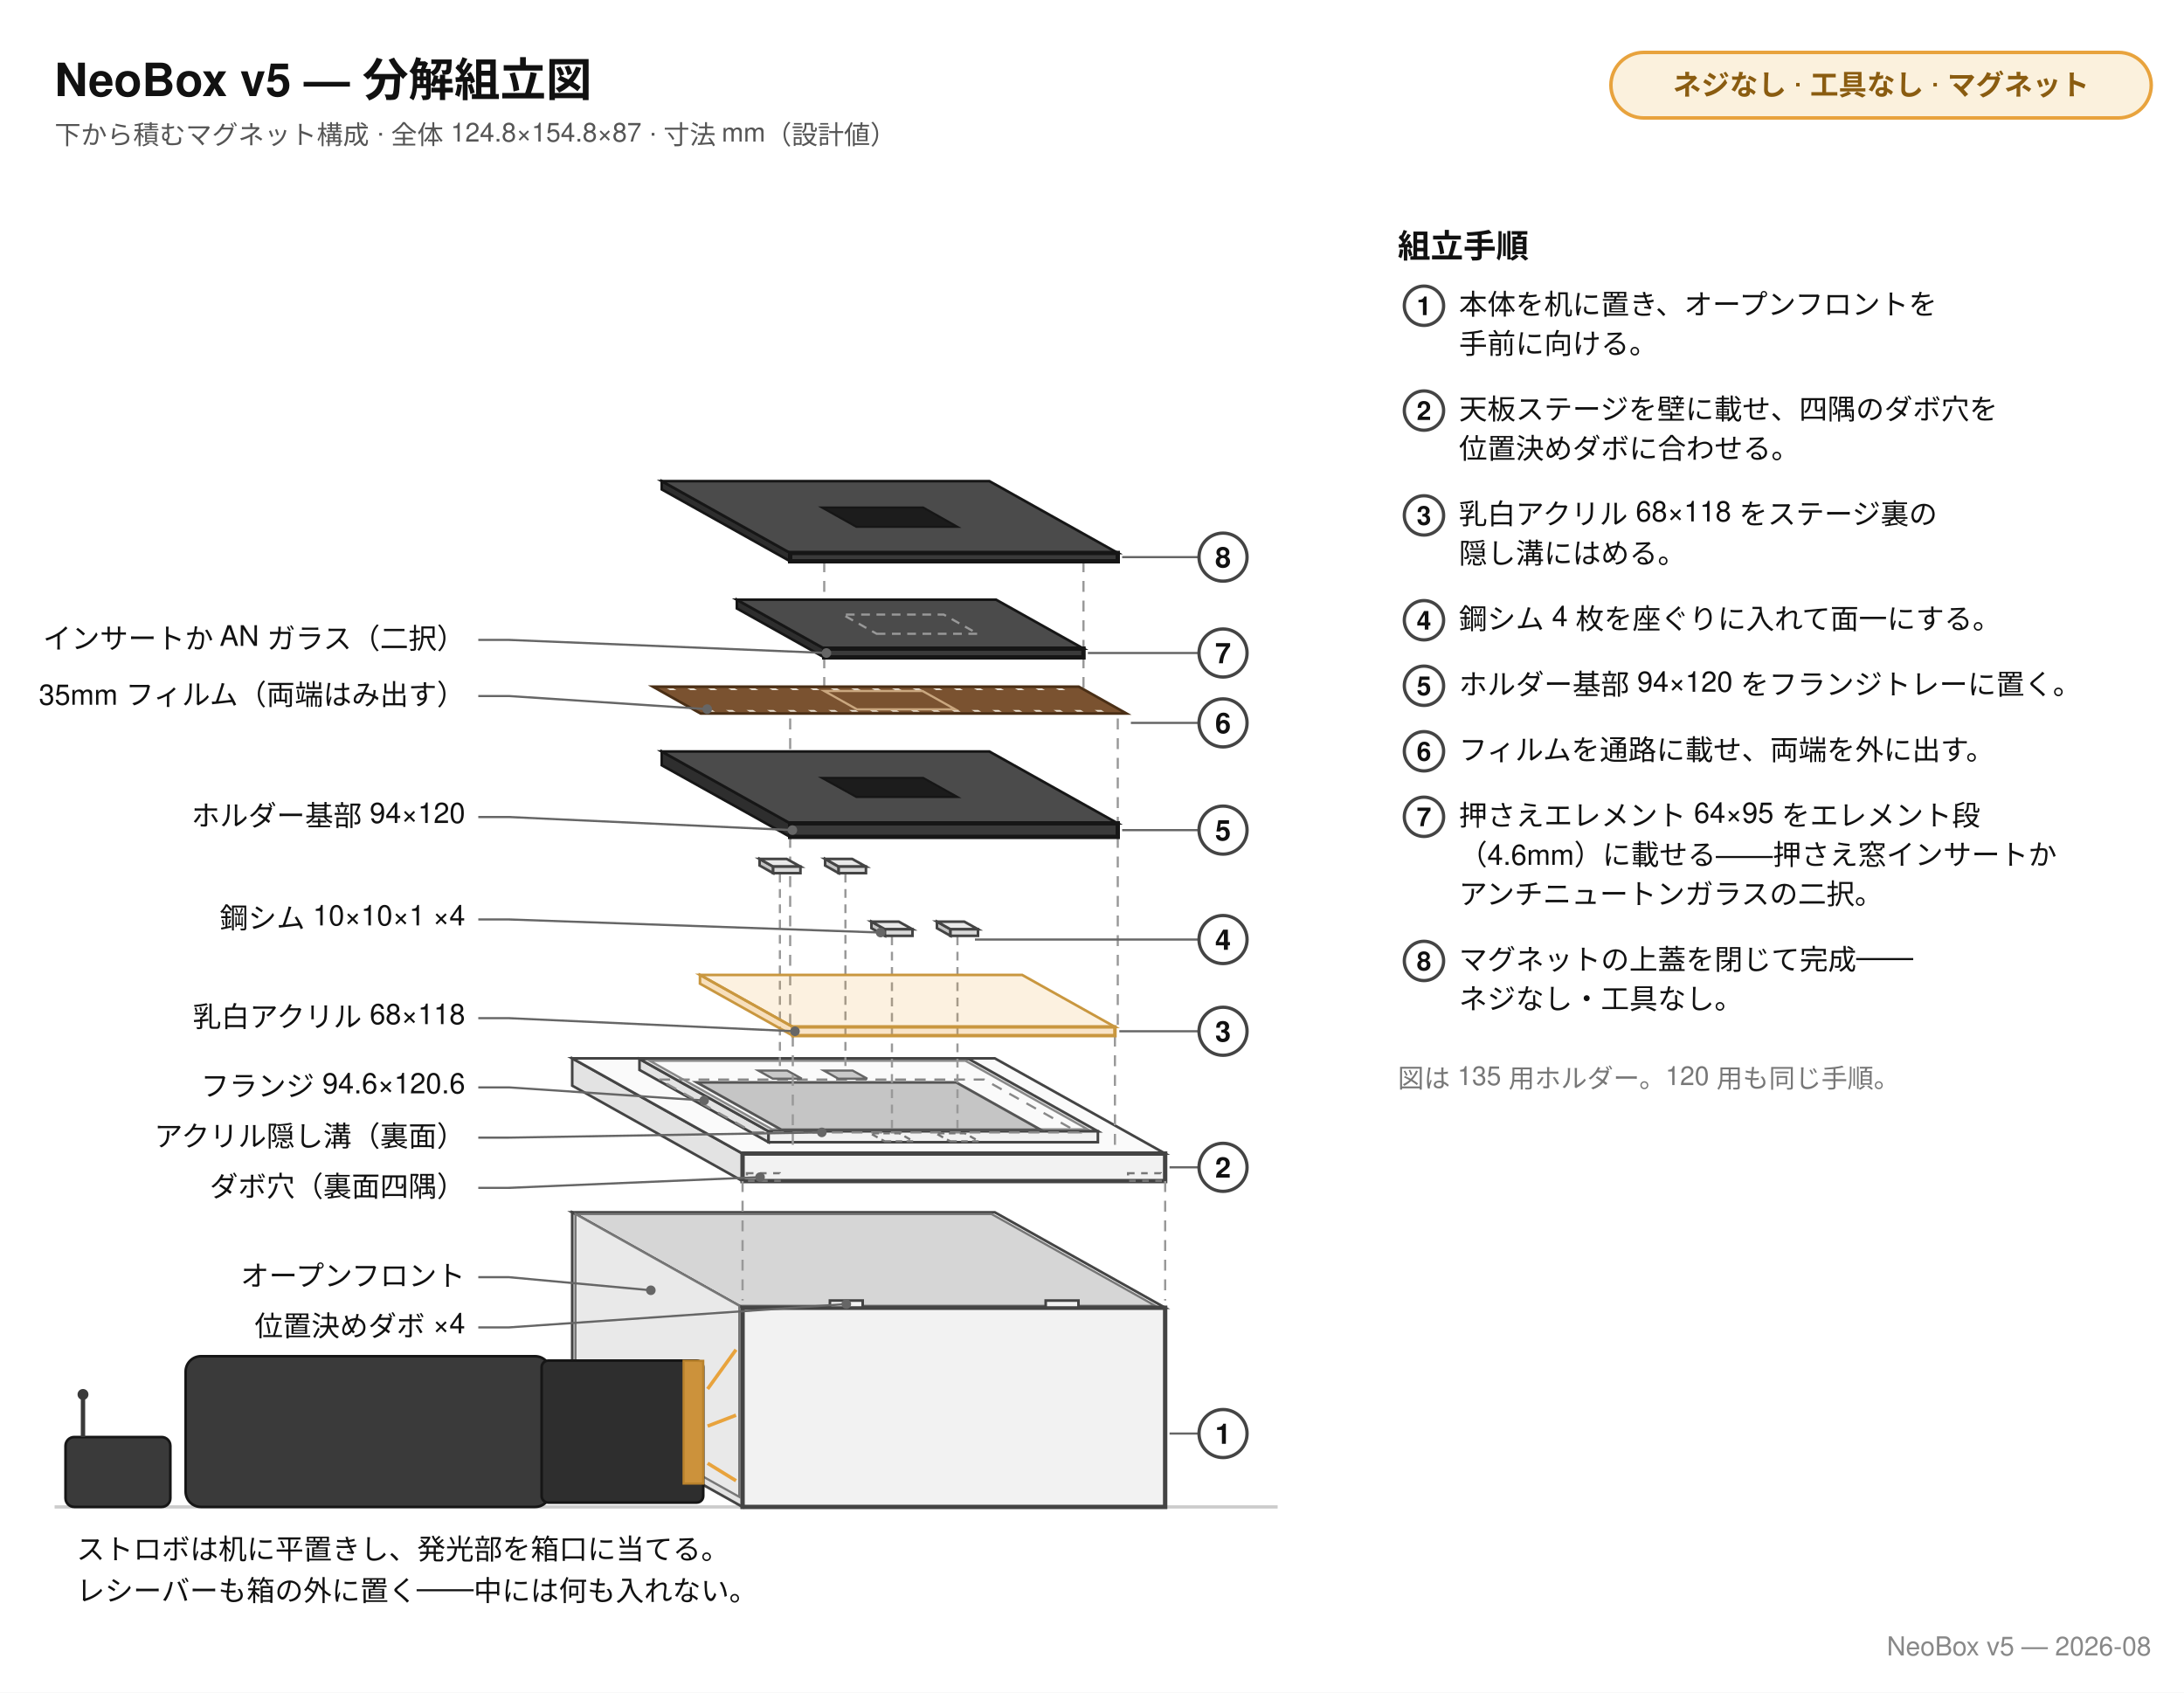
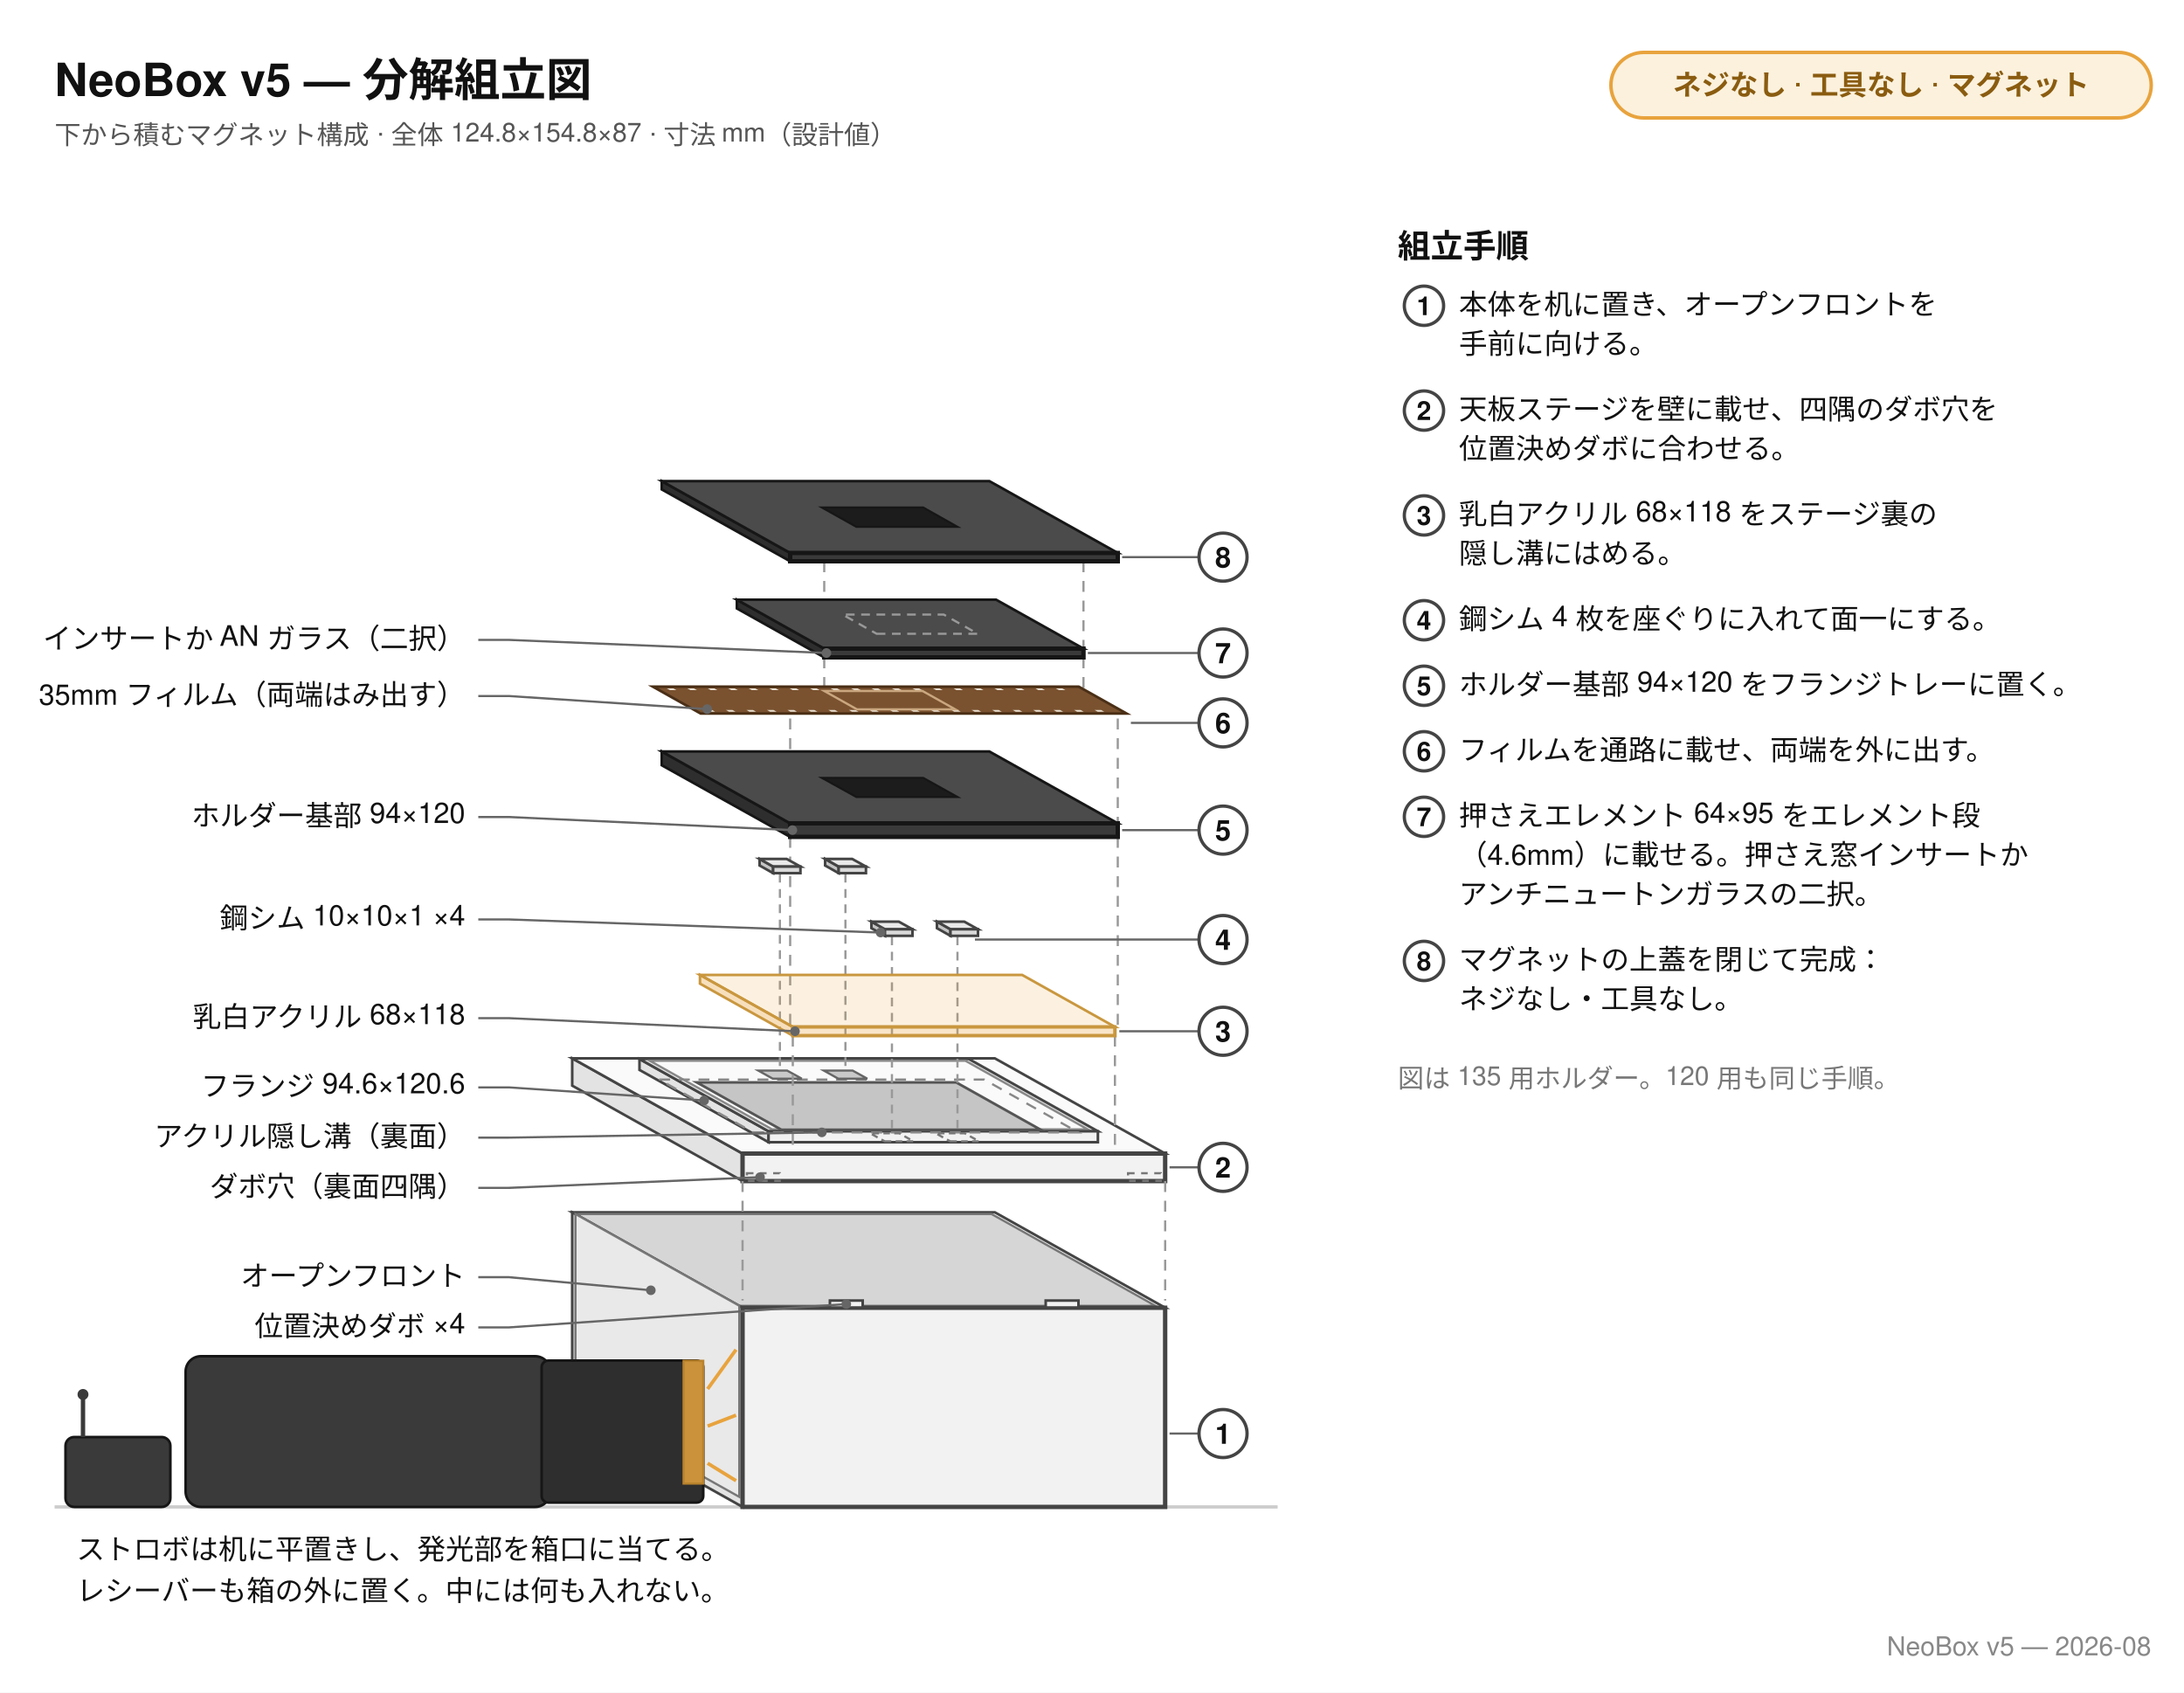
<svg xmlns="http://www.w3.org/2000/svg" width="1000" height="775" viewBox="0 0 1000 775">
  <rect x="0" y="0" width="1000" height="775" fill="#ffffff" />
  <g font-family="Helvetica, Arial, sans-serif" fill="#111">
    <text x="25.0" y="44.0" font-size="21" font-weight="bold" fill="#111">NeoBox v5 — 分解組立図</text>
    <text x="25.0" y="66.0" font-size="12" fill="#555">下から積むマグネット構成 · 全体 124.8×154.8×87 · 寸法 mm（設計値）</text>
    <rect x="737.6" y="24" width="247.4" height="30" rx="15" fill="#fbf1dd" stroke="#e8a33d" stroke-width="1.6" />
    <text x="861.3" y="43.5" font-size="13" text-anchor="middle" font-weight="bold" fill="#8a5c10">ネジなし · 工具なし · マグネット</text>
    <text x="985.0" y="758.0" font-size="12" text-anchor="end" fill="#888">NeoBox v5 — 2026-08</text>
    <line x1="25.0" y1="690.0" x2="585.0" y2="690.0" stroke="#ccc" stroke-width="1.5" />
    <polygon points="340.0,598.8 533.5,598.8 455.5,555.1 262.0,555.1" fill="#fafafa" stroke="#444" stroke-width="1.2" />
    <polygon points="338.5,597.9 529.0,597.9 454.0,555.9 263.5,555.9" fill="#d6d6d6" stroke="#777" stroke-width="1" />
    <polygon points="340.0,690.0 340.0,598.8 262.0,555.1 262.0,646.3" fill="#e3e3e3" stroke="#444" stroke-width="1.2" />
    <polygon points="338.5,685.4 263.5,643.4 263.5,555.9 338.5,597.9" fill="#e9e9e9" stroke="#777" stroke-width="1" />
    <polygon points="340.0,690.0 533.5,690.0 533.5,598.8 340.0,598.8" fill="#f2f2f2" stroke="#444" stroke-width="2" />
    <rect x="380.0" y="595.5" width="15.0" height="3.2" fill="#f2f2f2" stroke="#444" stroke-width="1.2" />
    <rect x="478.8" y="595.5" width="15.0" height="3.2" fill="#f2f2f2" stroke="#444" stroke-width="1.2" />
    <rect x="30" y="658" width="48" height="32" rx="4" fill="#3a3a3a" stroke="#161616" stroke-width="1.2" />
    <line x1="38.0" y1="658.0" x2="38.0" y2="640.0" stroke="#3a3a3a" stroke-width="2" />
    <circle cx="38" cy="638.5" r="2.5" fill="#3a3a3a" />
    <rect x="85" y="621" width="167" height="69" rx="7" fill="#3a3a3a" stroke="#161616" stroke-width="1.2" />
    <rect x="248" y="623" width="74" height="65" rx="3" fill="#2e2e2e" stroke="#161616" stroke-width="1.2" />
    <rect x="313" y="623.1" width="9" height="56.2" fill="#e8a33d" fill-opacity="0.85" stroke="#b9822c" stroke-width="1" />
    <line x1="324.0" y1="636.0" x2="337.0" y2="618.0" stroke="#e8a33d" stroke-width="1.6" />
    <line x1="324.0" y1="653.0" x2="337.0" y2="648.0" stroke="#e8a33d" stroke-width="1.6" />
    <line x1="324.0" y1="670.0" x2="337.0" y2="678.0" stroke="#e8a33d" stroke-width="1.6" />
    <text x="35.0" y="714.0" font-size="13" fill="#111">ストロボは机に平置きし、発光部を箱口に当てる。</text>
-     <text x="35.0" y="733.0" font-size="13" fill="#111">レシーバーも箱の外に置く——中には何も入れない。</text>
+     <text x="35.0" y="733.0" font-size="13" fill="#111">レシーバーも箱の外に置く。中には何も入れない。</text>
    <polygon points="340.0,540.8 340.0,528.2 262.0,484.6 262.0,497.1" fill="#e3e3e3" stroke="#444" stroke-width="1.2" />
    <polygon points="340.0,528.2 533.5,528.2 455.5,484.6 262.0,484.6" fill="#fafafa" stroke="#444" stroke-width="1.2" />
    <polygon points="340.0,540.8 533.5,540.8 533.5,528.2 340.0,528.2" fill="#f2f2f2" stroke="#444" stroke-width="2" />
    <rect x="342.0" y="537.2" width="15.0" height="3.5" fill="none" stroke="#777" stroke-width="1" stroke-dasharray="3,3" />
    <rect x="516.5" y="537.2" width="15.0" height="3.5" fill="none" stroke="#777" stroke-width="1" stroke-dasharray="3,3" />
    <polygon points="351.9,523.0 292.8,489.9 292.8,484.9 351.9,518.0" fill="#e3e3e3" stroke="#444" stroke-width="1.2" />
    <polygon points="351.9,518.0 502.7,518.0 443.6,484.9 292.8,484.9" fill="#e9e9e9" stroke="#444" stroke-width="1.2" />
    <polygon points="353.5,517.1 498.0,517.1 442.0,485.7 297.5,485.7" fill="#fafafa" stroke="#888" stroke-width="1" />
    <polygon points="351.9,523.0 502.7,523.0 502.7,518.0 351.9,518.0" fill="#f2f2f2" stroke="#444" stroke-width="1.2" />
    <polygon points="344.9,518.5 493.7,518.5 450.6,494.3 301.8,494.3" fill="none" stroke="#888" stroke-width="1" stroke-dasharray="5,4" />
    <polygon points="357.8,517.3 476.5,517.3 437.8,495.6 319.0,495.6" fill="#c5c5c5" stroke="#555" stroke-width="1.2" />
    <polygon points="405.1,522.6 418.3,522.6 411.7,518.9 398.4,518.9" fill="none" stroke="#777" stroke-width="1" stroke-dasharray="3,2" />
    <polygon points="435.1,522.6 448.3,522.6 441.7,518.9 428.4,518.9" fill="none" stroke="#777" stroke-width="1" stroke-dasharray="3,2" />
    <polygon points="353.8,493.9 367.1,493.9 360.4,490.2 347.2,490.2" fill="#c9c9c9" stroke="#666" stroke-width="1" />
    <polygon points="383.8,493.9 397.1,493.9 390.4,490.2 377.2,490.2" fill="#c9c9c9" stroke="#666" stroke-width="1" />
    <line x1="340.0" y1="540.8" x2="340.0" y2="595.5" stroke="#999" stroke-width="1" stroke-dasharray="5,4" />
    <line x1="533.5" y1="540.8" x2="533.5" y2="595.5" stroke="#999" stroke-width="1" stroke-dasharray="5,4" />
    <line x1="363.0" y1="474.2" x2="363.0" y2="528.2" stroke="#999" stroke-width="1" stroke-dasharray="5,4" />
    <line x1="510.5" y1="474.2" x2="510.5" y2="528.2" stroke="#999" stroke-width="1" stroke-dasharray="5,4" />
    <line x1="361.8" y1="383.2" x2="361.8" y2="470.2" stroke="#999" stroke-width="1" stroke-dasharray="5,4" />
    <line x1="511.8" y1="383.2" x2="511.8" y2="470.2" stroke="#999" stroke-width="1" stroke-dasharray="5,4" />
    <line x1="361.8" y1="329.0" x2="361.8" y2="377.0" stroke="#999" stroke-width="1" stroke-dasharray="5,4" />
    <line x1="511.8" y1="329.0" x2="511.8" y2="377.0" stroke="#999" stroke-width="1" stroke-dasharray="5,4" />
    <line x1="377.4" y1="301.0" x2="377.4" y2="327.0" stroke="#999" stroke-width="1" stroke-dasharray="5,4" />
    <line x1="496.1" y1="301.0" x2="496.1" y2="327.0" stroke="#999" stroke-width="1" stroke-dasharray="5,4" />
    <line x1="377.4" y1="257.0" x2="377.4" y2="297.0" stroke="#999" stroke-width="1" stroke-dasharray="5,4" />
    <line x1="496.1" y1="257.0" x2="496.1" y2="297.0" stroke="#999" stroke-width="1" stroke-dasharray="5,4" />
    <line x1="408.4" y1="428.8" x2="408.4" y2="517.8" stroke="#999" stroke-width="1" stroke-dasharray="4,3" />
    <line x1="438.4" y1="428.8" x2="438.4" y2="517.8" stroke="#999" stroke-width="1" stroke-dasharray="4,3" />
    <line x1="357.1" y1="400.1" x2="357.1" y2="489.1" stroke="#999" stroke-width="1" stroke-dasharray="4,3" />
    <line x1="387.1" y1="400.1" x2="387.1" y2="489.1" stroke="#999" stroke-width="1" stroke-dasharray="4,3" />
    <polygon points="363.0,474.2 363.0,470.2 320.5,446.4 320.5,450.4" fill="#e8a33d" fill-opacity="0.34" stroke="#c9973f" stroke-width="1.2" />
    <polygon points="363.0,470.2 510.5,470.2 468.0,446.4 320.5,446.4" fill="#e8a33d" fill-opacity="0.16" stroke="#c9973f" stroke-width="1.2" />
    <polygon points="363.0,474.2 510.5,474.2 510.5,470.2 363.0,470.2" fill="#e8a33d" fill-opacity="0.28" stroke="#c9973f" stroke-width="1.6" />
    <polygon points="405.2,428.5 405.2,425.5 399.0,422.0 399.0,425.0" fill="#c4c4c4" stroke="#444" stroke-width="1.2" />
    <polygon points="405.2,425.5 417.8,425.5 411.5,422.0 399.0,422.0" fill="#e9e9e9" stroke="#444" stroke-width="1.2" />
    <polygon points="405.2,428.5 417.8,428.5 417.8,425.5 405.2,425.5" fill="#d9d9d9" stroke="#444" stroke-width="1.2" />
    <polygon points="435.2,428.5 435.2,425.5 429.0,422.0 429.0,425.0" fill="#c4c4c4" stroke="#444" stroke-width="1.2" />
    <polygon points="435.2,425.5 447.8,425.5 441.5,422.0 429.0,422.0" fill="#e9e9e9" stroke="#444" stroke-width="1.2" />
    <polygon points="435.2,428.5 447.8,428.5 447.8,425.5 435.2,425.5" fill="#d9d9d9" stroke="#444" stroke-width="1.2" />
    <polygon points="354.0,399.8 354.0,396.8 347.8,393.3 347.8,396.3" fill="#c4c4c4" stroke="#444" stroke-width="1.2" />
    <polygon points="354.0,396.8 366.5,396.8 360.2,393.3 347.8,393.3" fill="#e9e9e9" stroke="#444" stroke-width="1.2" />
    <polygon points="354.0,399.8 366.5,399.8 366.5,396.8 354.0,396.8" fill="#d9d9d9" stroke="#444" stroke-width="1.2" />
    <polygon points="384.0,399.8 384.0,396.8 377.8,393.3 377.8,396.3" fill="#c4c4c4" stroke="#444" stroke-width="1.2" />
    <polygon points="384.0,396.8 396.5,396.8 390.2,393.3 377.8,393.3" fill="#e9e9e9" stroke="#444" stroke-width="1.2" />
    <polygon points="384.0,399.8 396.5,399.8 396.5,396.8 384.0,396.8" fill="#d9d9d9" stroke="#444" stroke-width="1.2" />
    <polygon points="361.8,383.2 361.8,377.0 303.0,344.1 303.0,350.4" fill="#2e2e2e" stroke="#161616" stroke-width="1.2" />
    <polygon points="361.8,377.0 511.8,377.0 453.0,344.1 303.0,344.1" fill="#4b4b4b" stroke="#161616" stroke-width="1.2" />
    <polygon points="361.8,383.2 511.8,383.2 511.8,377.0 361.8,377.0" fill="#3a3a3a" stroke="#161616" stroke-width="2" />
    <polygon points="392.1,364.9 438.3,364.9 422.7,356.2 376.4,356.2" fill="#1c1c1c" stroke="#161616" stroke-width="1" />
    <polygon points="320.8,326.7 515.8,326.7 493.9,314.4 298.9,314.4" fill="#7a5230" stroke="#4a2f16" stroke-width="1.2" />
    <polygon points="324.4,325.9 327.4,325.9 326.1,325.1 323.1,325.1" fill="#e9e0d2" stroke="none" stroke-width="0" />
    <polygon points="306.7,316.0 309.7,316.0 308.3,315.2 305.3,315.2" fill="#e9e0d2" stroke="none" stroke-width="0" />
    <polygon points="333.8,325.9 336.8,325.9 335.4,325.1 332.4,325.1" fill="#e9e0d2" stroke="none" stroke-width="0" />
    <polygon points="316.1,316.0 319.1,316.0 317.7,315.2 314.7,315.2" fill="#e9e0d2" stroke="none" stroke-width="0" />
    <polygon points="343.2,325.9 346.2,325.9 344.8,325.1 341.8,325.1" fill="#e9e0d2" stroke="none" stroke-width="0" />
    <polygon points="325.4,316.0 328.4,316.0 327.1,315.2 324.1,315.2" fill="#e9e0d2" stroke="none" stroke-width="0" />
    <polygon points="352.6,325.9 355.6,325.9 354.2,325.1 351.2,325.1" fill="#e9e0d2" stroke="none" stroke-width="0" />
    <polygon points="334.8,316.0 337.8,316.0 336.4,315.2 333.4,315.2" fill="#e9e0d2" stroke="none" stroke-width="0" />
    <polygon points="361.9,325.9 364.9,325.9 363.6,325.1 360.6,325.1" fill="#e9e0d2" stroke="none" stroke-width="0" />
    <polygon points="344.2,316.0 347.2,316.0 345.8,315.2 342.8,315.2" fill="#e9e0d2" stroke="none" stroke-width="0" />
    <polygon points="371.3,325.9 374.3,325.9 372.9,325.1 369.9,325.1" fill="#e9e0d2" stroke="none" stroke-width="0" />
    <polygon points="353.6,316.0 356.6,316.0 355.2,315.2 352.2,315.2" fill="#e9e0d2" stroke="none" stroke-width="0" />
    <polygon points="380.7,325.9 383.7,325.9 382.3,325.1 379.3,325.1" fill="#e9e0d2" stroke="none" stroke-width="0" />
    <polygon points="362.9,316.0 365.9,316.0 364.6,315.2 361.6,315.2" fill="#e9e0d2" stroke="none" stroke-width="0" />
    <polygon points="390.1,325.9 393.1,325.9 391.7,325.1 388.7,325.1" fill="#e9e0d2" stroke="none" stroke-width="0" />
    <polygon points="372.3,316.0 375.3,316.0 373.9,315.2 370.9,315.2" fill="#e9e0d2" stroke="none" stroke-width="0" />
    <polygon points="399.4,325.9 402.4,325.9 401.1,325.1 398.1,325.1" fill="#e9e0d2" stroke="none" stroke-width="0" />
    <polygon points="381.7,316.0 384.7,316.0 383.3,315.2 380.3,315.2" fill="#e9e0d2" stroke="none" stroke-width="0" />
    <polygon points="408.8,325.9 411.8,325.9 410.4,325.1 407.4,325.1" fill="#e9e0d2" stroke="none" stroke-width="0" />
    <polygon points="391.1,316.0 394.1,316.0 392.7,315.2 389.7,315.2" fill="#e9e0d2" stroke="none" stroke-width="0" />
    <polygon points="418.2,325.9 421.2,325.9 419.8,325.1 416.8,325.1" fill="#e9e0d2" stroke="none" stroke-width="0" />
    <polygon points="400.4,316.0 403.4,316.0 402.1,315.2 399.1,315.2" fill="#e9e0d2" stroke="none" stroke-width="0" />
    <polygon points="427.6,325.9 430.6,325.9 429.2,325.1 426.2,325.1" fill="#e9e0d2" stroke="none" stroke-width="0" />
    <polygon points="409.8,316.0 412.8,316.0 411.4,315.2 408.4,315.2" fill="#e9e0d2" stroke="none" stroke-width="0" />
    <polygon points="436.9,325.9 439.9,325.9 438.6,325.1 435.6,325.1" fill="#e9e0d2" stroke="none" stroke-width="0" />
    <polygon points="419.2,316.0 422.2,316.0 420.8,315.2 417.8,315.2" fill="#e9e0d2" stroke="none" stroke-width="0" />
    <polygon points="446.3,325.9 449.3,325.9 447.9,325.1 444.9,325.1" fill="#e9e0d2" stroke="none" stroke-width="0" />
    <polygon points="428.6,316.0 431.6,316.0 430.2,315.2 427.2,315.2" fill="#e9e0d2" stroke="none" stroke-width="0" />
    <polygon points="455.7,325.9 458.7,325.9 457.3,325.1 454.3,325.1" fill="#e9e0d2" stroke="none" stroke-width="0" />
    <polygon points="437.9,316.0 440.9,316.0 439.6,315.2 436.6,315.2" fill="#e9e0d2" stroke="none" stroke-width="0" />
    <polygon points="465.1,325.9 468.1,325.9 466.7,325.1 463.7,325.1" fill="#e9e0d2" stroke="none" stroke-width="0" />
    <polygon points="447.3,316.0 450.3,316.0 448.9,315.2 445.9,315.2" fill="#e9e0d2" stroke="none" stroke-width="0" />
    <polygon points="474.4,325.9 477.4,325.9 476.1,325.1 473.1,325.1" fill="#e9e0d2" stroke="none" stroke-width="0" />
    <polygon points="456.7,316.0 459.7,316.0 458.3,315.2 455.3,315.2" fill="#e9e0d2" stroke="none" stroke-width="0" />
    <polygon points="483.8,325.9 486.8,325.9 485.4,325.1 482.4,325.1" fill="#e9e0d2" stroke="none" stroke-width="0" />
    <polygon points="466.1,316.0 469.1,316.0 467.7,315.2 464.7,315.2" fill="#e9e0d2" stroke="none" stroke-width="0" />
    <polygon points="493.2,325.9 496.2,325.9 494.8,325.1 491.8,325.1" fill="#e9e0d2" stroke="none" stroke-width="0" />
    <polygon points="475.4,316.0 478.4,316.0 477.1,315.2 474.1,315.2" fill="#e9e0d2" stroke="none" stroke-width="0" />
    <polygon points="502.6,325.9 505.6,325.9 504.2,325.1 501.2,325.1" fill="#e9e0d2" stroke="none" stroke-width="0" />
    <polygon points="484.8,316.0 487.8,316.0 486.4,315.2 483.4,315.2" fill="#e9e0d2" stroke="none" stroke-width="0" />
    <polygon points="392.4,324.8 437.4,324.8 422.4,316.4 377.4,316.4" fill="none" stroke="#caa77f" stroke-width="1" />
    <polygon points="377.4,301.0 377.4,297.0 337.4,274.6 337.4,278.6" fill="#2e2e2e" stroke="#161616" stroke-width="1.2" />
    <polygon points="377.4,297.0 496.1,297.0 456.1,274.6 337.4,274.6" fill="#4b4b4b" stroke="#161616" stroke-width="1.2" />
    <polygon points="377.4,301.0 496.1,301.0 496.1,297.0 377.4,297.0" fill="#3a3a3a" stroke="#161616" stroke-width="2" />
    <polygon points="401.4,290.2 447.7,290.2 432.1,281.4 385.8,281.4" fill="none" stroke="#999" stroke-width="1" stroke-dasharray="4,3" />
    <polygon points="361.8,257.0 361.8,253.2 303.0,220.3 303.0,224.1" fill="#2e2e2e" stroke="#161616" stroke-width="1.2" />
    <polygon points="361.8,253.2 511.8,253.2 453.0,220.3 303.0,220.3" fill="#4b4b4b" stroke="#161616" stroke-width="1.2" />
    <polygon points="361.8,257.0 511.8,257.0 511.8,253.2 361.8,253.2" fill="#3a3a3a" stroke="#161616" stroke-width="2" />
    <polygon points="392.1,241.2 438.3,241.2 422.7,232.4 376.4,232.4" fill="#1c1c1c" stroke="#161616" stroke-width="1" />
    <line x1="535.5" y1="656.4" x2="549.0" y2="656.4" stroke="#666" stroke-width="1" />
    <circle cx="560.0" cy="656.4" r="11" fill="#fff" stroke="#444" stroke-width="1.5" />
    <text x="560.0" y="661.1" font-size="13" text-anchor="middle" font-weight="bold" fill="#111">1</text>
    <line x1="535.5" y1="534.5" x2="549.0" y2="534.5" stroke="#666" stroke-width="1" />
    <circle cx="560.0" cy="534.5" r="11" fill="#fff" stroke="#444" stroke-width="1.5" />
    <text x="560.0" y="539.2" font-size="13" text-anchor="middle" font-weight="bold" fill="#111">2</text>
    <line x1="512.5" y1="472.2" x2="549.0" y2="472.2" stroke="#666" stroke-width="1" />
    <circle cx="560.0" cy="472.2" r="11" fill="#fff" stroke="#444" stroke-width="1.5" />
    <text x="560.0" y="476.9" font-size="13" text-anchor="middle" font-weight="bold" fill="#111">3</text>
    <line x1="446.4" y1="430.2" x2="549.0" y2="430.2" stroke="#666" stroke-width="1" />
    <circle cx="560.0" cy="430.2" r="11" fill="#fff" stroke="#444" stroke-width="1.5" />
    <text x="560.0" y="434.9" font-size="13" text-anchor="middle" font-weight="bold" fill="#111">4</text>
    <line x1="513.8" y1="380.1" x2="549.0" y2="380.1" stroke="#666" stroke-width="1" />
    <circle cx="560.0" cy="380.1" r="11" fill="#fff" stroke="#444" stroke-width="1.5" />
    <text x="560.0" y="384.8" font-size="13" text-anchor="middle" font-weight="bold" fill="#111">5</text>
    <line x1="517.8" y1="331.0" x2="549.0" y2="331.0" stroke="#666" stroke-width="1" />
    <circle cx="560.0" cy="331.0" r="11" fill="#fff" stroke="#444" stroke-width="1.5" />
    <text x="560.0" y="335.7" font-size="13" text-anchor="middle" font-weight="bold" fill="#111">6</text>
    <line x1="498.1" y1="299.0" x2="549.0" y2="299.0" stroke="#666" stroke-width="1" />
    <circle cx="560.0" cy="299.0" r="11" fill="#fff" stroke="#444" stroke-width="1.5" />
    <text x="560.0" y="303.7" font-size="13" text-anchor="middle" font-weight="bold" fill="#111">7</text>
    <line x1="513.8" y1="255.1" x2="549.0" y2="255.1" stroke="#666" stroke-width="1" />
    <circle cx="560.0" cy="255.1" r="11" fill="#fff" stroke="#444" stroke-width="1.5" />
    <text x="560.0" y="259.8" font-size="13" text-anchor="middle" font-weight="bold" fill="#111">8</text>
    <text x="213.0" y="297.0" font-size="13" text-anchor="end" fill="#111">インサートか AN ガラス（二択）</text>
    <polyline points="219.0,293.0 233.0,293.0 378.4,299.0" fill="none" stroke="#666" stroke-width="1" />
    <circle cx="378.4" cy="299.0" r="2.2" fill="#666" />
    <text x="213.0" y="322.7" font-size="13" text-anchor="end" fill="#111">35mm フィルム（両端はみ出す）</text>
    <polyline points="219.0,318.7 233.0,318.7 323.8,324.7" fill="none" stroke="#666" stroke-width="1" />
    <circle cx="323.8" cy="324.7" r="2.2" fill="#666" />
    <text x="213.0" y="378.1" font-size="13" text-anchor="end" fill="#111">ホルダー基部 94×120</text>
    <polyline points="219.0,374.1 233.0,374.1 362.8,380.1" fill="none" stroke="#666" stroke-width="1" />
    <circle cx="362.8" cy="380.1" r="2.2" fill="#666" />
    <text x="213.0" y="425.0" font-size="13" text-anchor="end" fill="#111">鋼シム 10×10×1 ×4</text>
    <polyline points="219.0,421.0 233.0,421.0 403.2,427.0" fill="none" stroke="#666" stroke-width="1" />
    <circle cx="403.2" cy="427.0" r="2.2" fill="#666" />
    <text x="213.0" y="470.2" font-size="13" text-anchor="end" fill="#111">乳白アクリル 68×118</text>
    <polyline points="219.0,466.2 233.0,466.2 364.0,472.2" fill="none" stroke="#666" stroke-width="1" />
    <circle cx="364.0" cy="472.2" r="2.2" fill="#666" />
    <text x="213.0" y="501.9" font-size="13" text-anchor="end" fill="#111">フランジ 94.6×120.6</text>
    <polyline points="219.0,497.9 233.0,497.9 322.4,503.9" fill="none" stroke="#666" stroke-width="1" />
    <circle cx="322.4" cy="503.9" r="2.2" fill="#666" />
    <text x="213.0" y="524.9" font-size="13" text-anchor="end" fill="#111">アクリル隠し溝（裏面）</text>
    <polyline points="219.0,520.9 233.0,520.9 376.3,518.5" fill="none" stroke="#666" stroke-width="1" />
    <circle cx="376.3" cy="518.5" r="2.2" fill="#666" />
    <text x="213.0" y="547.9" font-size="13" text-anchor="end" fill="#111">ダボ穴（裏面四隅）</text>
    <polyline points="219.0,543.9 233.0,543.9 348.0,539.0" fill="none" stroke="#666" stroke-width="1" />
    <circle cx="348.0" cy="539.0" r="2.2" fill="#666" />
    <text x="213.0" y="588.8" font-size="13" text-anchor="end" fill="#111">オープンフロント</text>
    <polyline points="219.0,584.8 233.0,584.8 298.0,590.8" fill="none" stroke="#666" stroke-width="1" />
    <circle cx="298.0" cy="590.8" r="2.2" fill="#666" />
    <text x="213.0" y="611.8" font-size="13" text-anchor="end" fill="#111">位置決めダボ ×4</text>
    <polyline points="219.0,607.8 233.0,607.8 387.5,597.1" fill="none" stroke="#666" stroke-width="1" />
    <circle cx="387.5" cy="597.1" r="2.2" fill="#666" />
    <text x="640.0" y="118.0" font-size="15" font-weight="bold" fill="#111">組立手順</text>
    <circle cx="652.0" cy="140.0" r="9" fill="#fff" stroke="#444" stroke-width="1.5" />
    <text x="652.0" y="144.3" font-size="12" text-anchor="middle" font-weight="bold" fill="#111">1</text>
    <text x="668.0" y="144.0" font-size="13" fill="#111">本体を机に置き、オープンフロントを</text>
    <text x="668.0" y="162.0" font-size="13" fill="#111">手前に向ける。</text>
    <circle cx="652.0" cy="188.0" r="9" fill="#fff" stroke="#444" stroke-width="1.5" />
    <text x="652.0" y="192.3" font-size="12" text-anchor="middle" font-weight="bold" fill="#111">2</text>
    <text x="668.0" y="192.0" font-size="13" fill="#111">天板ステージを壁に載せ、四隅のダボ穴を</text>
    <text x="668.0" y="210.0" font-size="13" fill="#111">位置決めダボに合わせる。</text>
    <circle cx="652.0" cy="236.0" r="9" fill="#fff" stroke="#444" stroke-width="1.5" />
    <text x="652.0" y="240.3" font-size="12" text-anchor="middle" font-weight="bold" fill="#111">3</text>
    <text x="668.0" y="240.0" font-size="13" fill="#111">乳白アクリル 68×118 をステージ裏の</text>
    <text x="668.0" y="258.0" font-size="13" fill="#111">隠し溝にはめる。</text>
    <circle cx="652.0" cy="284.0" r="9" fill="#fff" stroke="#444" stroke-width="1.5" />
    <text x="652.0" y="288.3" font-size="12" text-anchor="middle" font-weight="bold" fill="#111">4</text>
    <text x="668.0" y="288.0" font-size="13" fill="#111">鋼シム 4 枚を座ぐりに入れて面一にする。</text>
    <circle cx="652.0" cy="314.0" r="9" fill="#fff" stroke="#444" stroke-width="1.5" />
    <text x="652.0" y="318.3" font-size="12" text-anchor="middle" font-weight="bold" fill="#111">5</text>
    <text x="668.0" y="318.0" font-size="13" fill="#111">ホルダー基部 94×120 をフランジトレーに置く。</text>
    <circle cx="652.0" cy="344.0" r="9" fill="#fff" stroke="#444" stroke-width="1.5" />
    <text x="652.0" y="348.3" font-size="12" text-anchor="middle" font-weight="bold" fill="#111">6</text>
    <text x="668.0" y="348.0" font-size="13" fill="#111">フィルムを通路に載せ、両端を外に出す。</text>
    <circle cx="652.0" cy="374.0" r="9" fill="#fff" stroke="#444" stroke-width="1.5" />
    <text x="652.0" y="378.3" font-size="12" text-anchor="middle" font-weight="bold" fill="#111">7</text>
    <text x="668.0" y="378.0" font-size="13" fill="#111">押さえエレメント 64×95 をエレメント段</text>
-     <text x="668.0" y="396.0" font-size="13" fill="#111">（4.6mm）に載せる——押さえ窓インサートか</text>
+     <text x="668.0" y="396.0" font-size="13" fill="#111">（4.6mm）に載せる。押さえ窓インサートか</text>
    <text x="668.0" y="414.0" font-size="13" fill="#111">アンチニュートンガラスの二択。</text>
    <circle cx="652.0" cy="440.0" r="9" fill="#fff" stroke="#444" stroke-width="1.5" />
    <text x="652.0" y="444.3" font-size="12" text-anchor="middle" font-weight="bold" fill="#111">8</text>
-     <text x="668.0" y="444.0" font-size="13" fill="#111">マグネットの上蓋を閉じて完成——</text>
+     <text x="668.0" y="444.0" font-size="13" fill="#111">マグネットの上蓋を閉じて完成：</text>
    <text x="668.0" y="462.0" font-size="13" fill="#111">ネジなし・工具なし。</text>
    <text x="640.0" y="498.0" font-size="12" fill="#777">図は 135 用ホルダー。120 用も同じ手順。</text>
  </g>
</svg>
